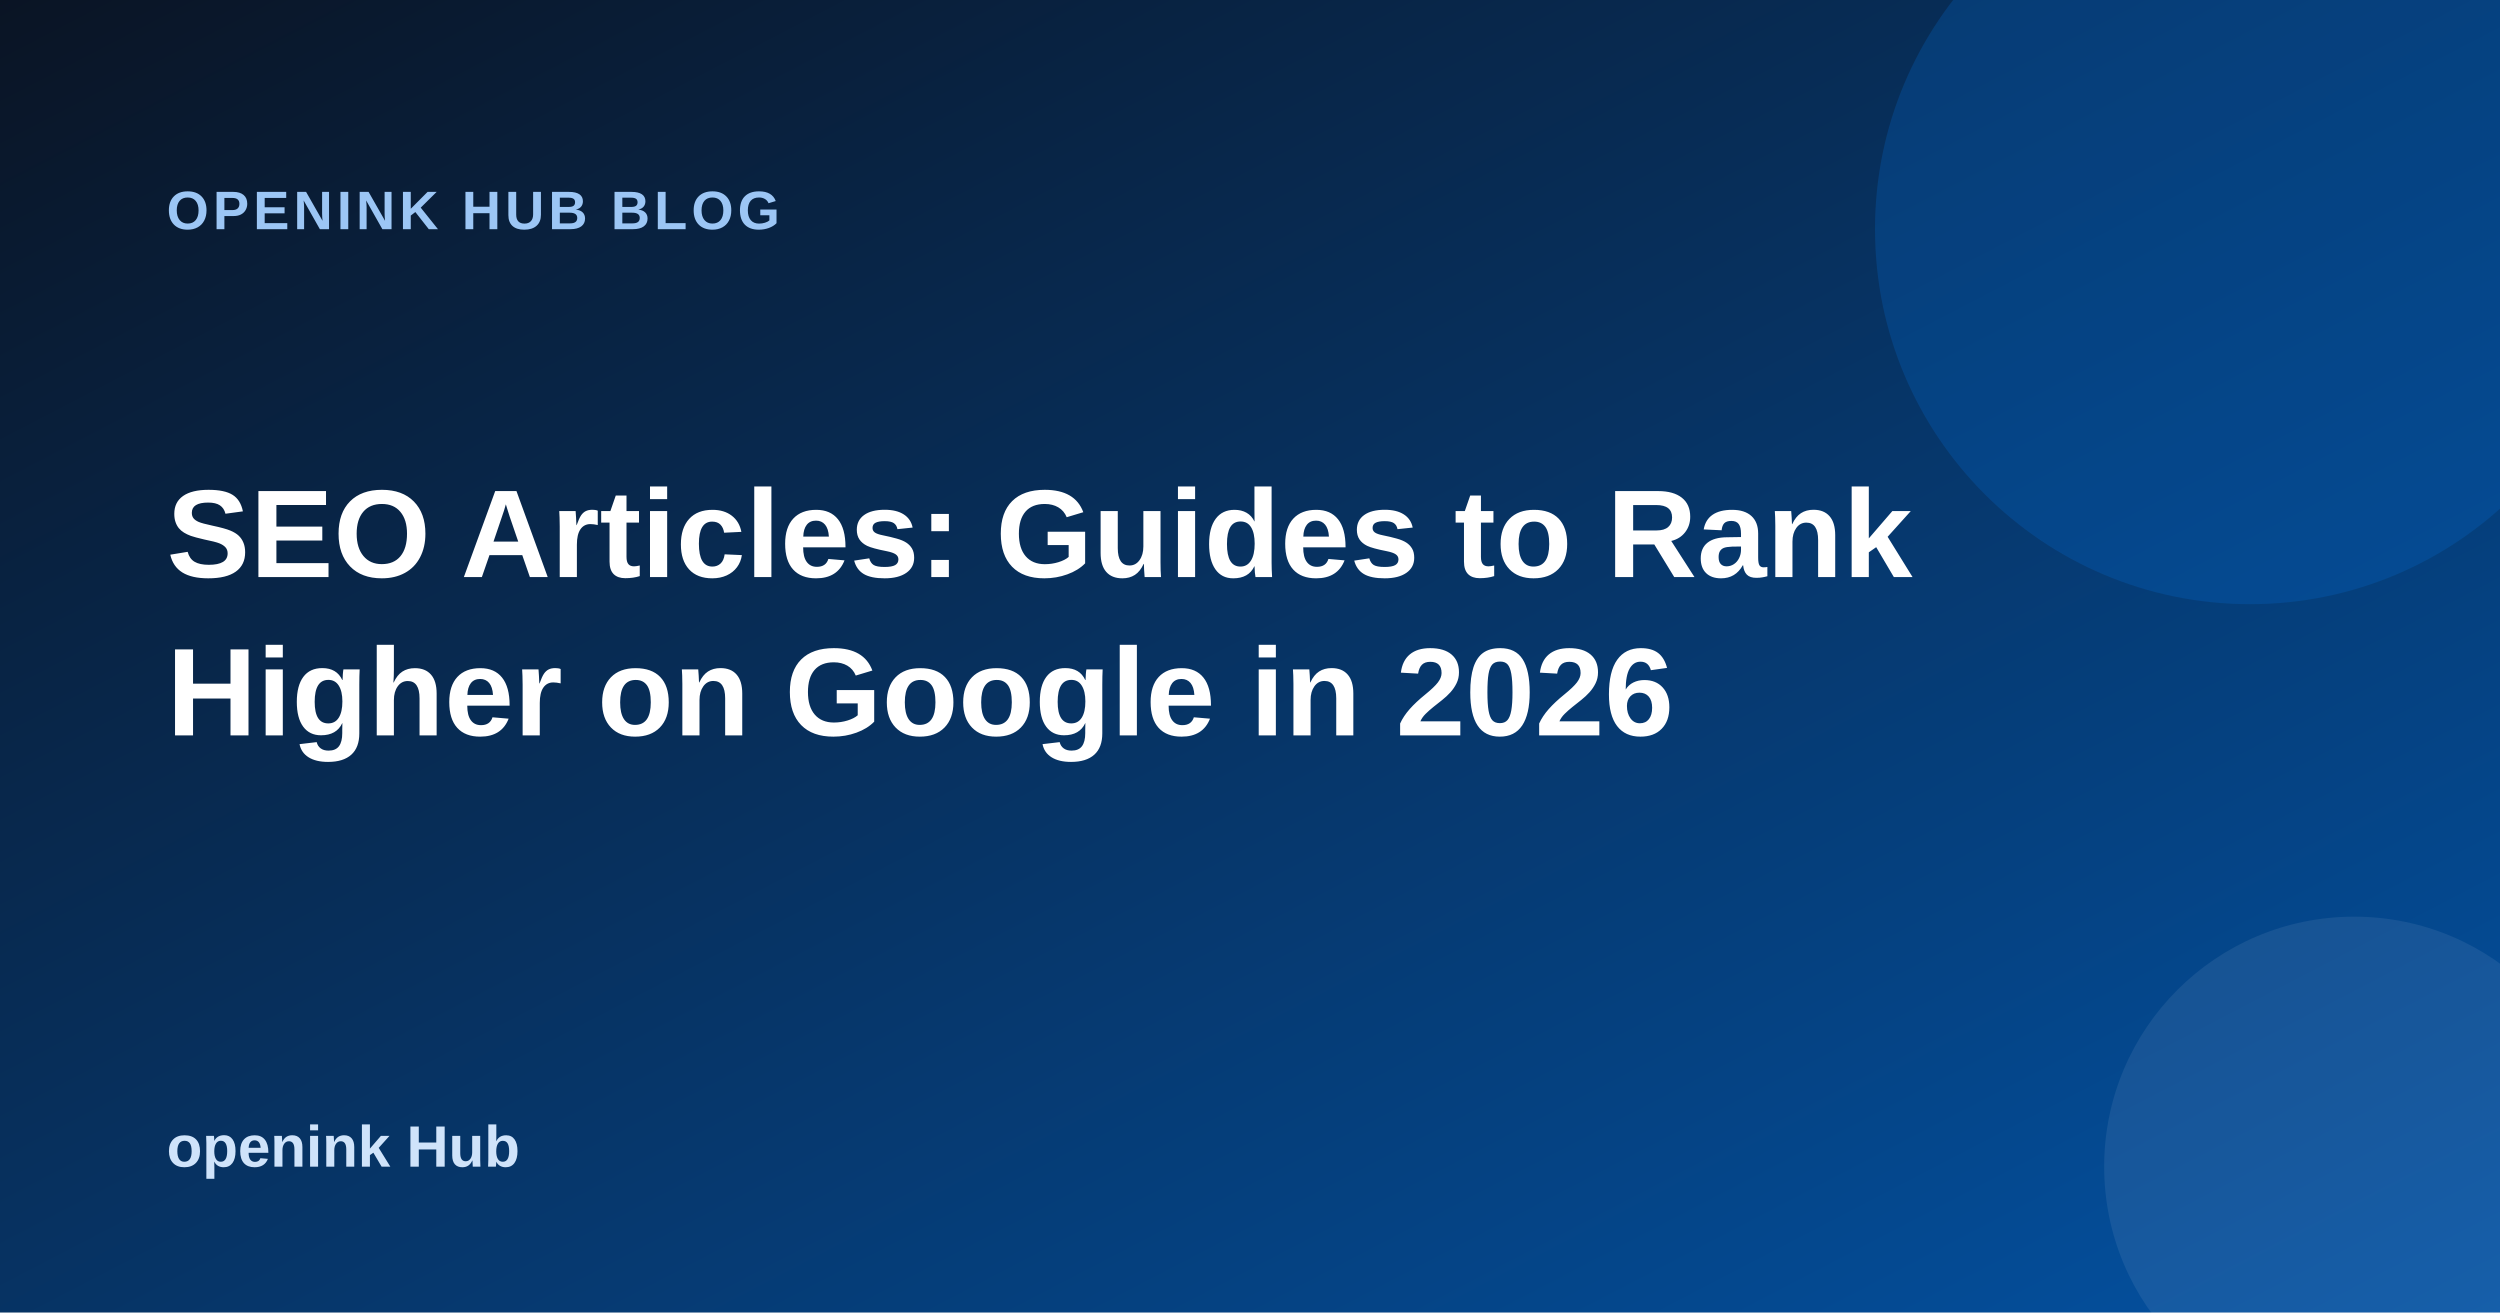
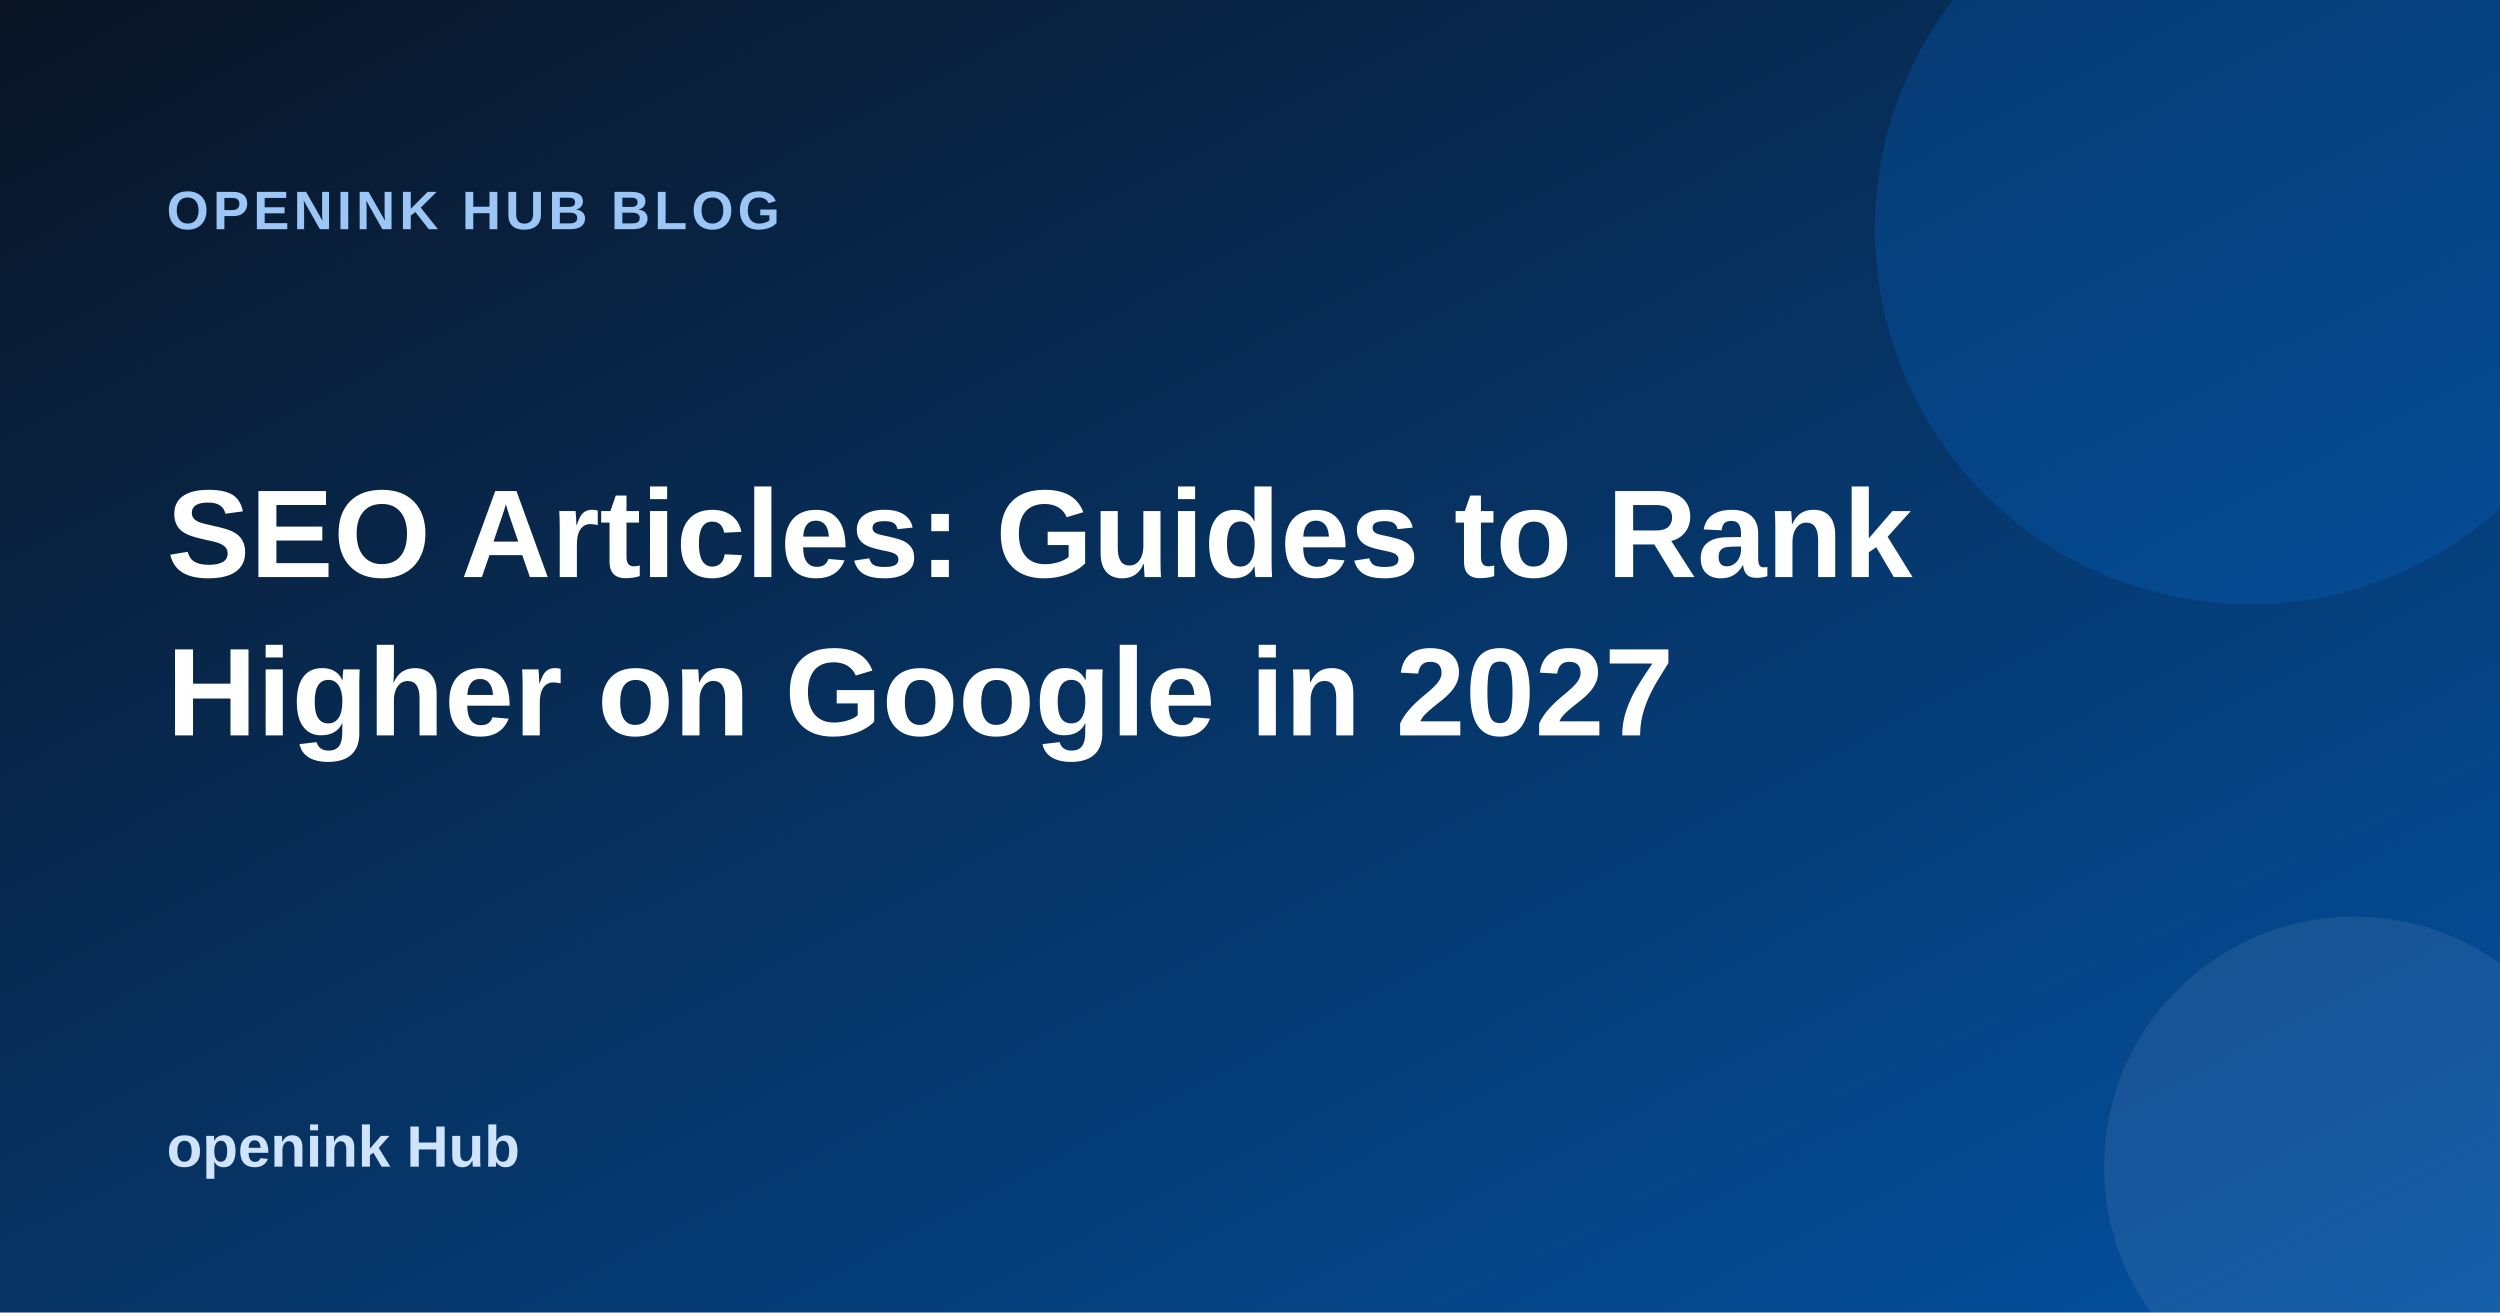
- <svg xmlns="http://www.w3.org/2000/svg" width="1200" height="630" viewBox="0 0 1200 630" role="img" aria-label="SEO Articles: Guides to Rank Higher on Google in 2026">
+ <svg xmlns="http://www.w3.org/2000/svg" width="1200" height="630" viewBox="0 0 1200 630" role="img" aria-label="SEO Articles: Guides to Rank Higher on Google in 2027">
  <defs>
    <linearGradient id="g" x1="0" y1="0" x2="1" y2="1">
      <stop offset="0" stop-color="#0a1424" />
      <stop offset="1" stop-color="#0352a3" />
    </linearGradient>
  </defs>
  <rect width="1200" height="630" fill="url(#g)" />
  <circle cx="1080" cy="110" r="180" fill="#046bd2" opacity=".25" />
  <circle cx="1130" cy="560" r="120" fill="#eef5fd" opacity=".08" />
  <text x="80" y="110" fill="#9cc6f5" font-family="Segoe UI,Arial,sans-serif" font-size="26" font-weight="600" letter-spacing="2">OPENINK HUB BLOG</text>
  <text x="80" y="277" fill="#fff" font-family="Segoe UI,Arial,sans-serif" font-size="60" font-weight="700">SEO Articles: Guides to Rank</text>
-   <text x="80" y="353" fill="#fff" font-family="Segoe UI,Arial,sans-serif" font-size="60" font-weight="700">Higher on Google in 2026</text>
+   <text x="80" y="353" fill="#fff" font-family="Segoe UI,Arial,sans-serif" font-size="60" font-weight="700">Higher on Google in 2027</text>
  <text x="80" y="560" fill="#cfe3fa" font-family="Segoe UI,Arial,sans-serif" font-size="28" font-weight="600">openink Hub</text>
</svg>
